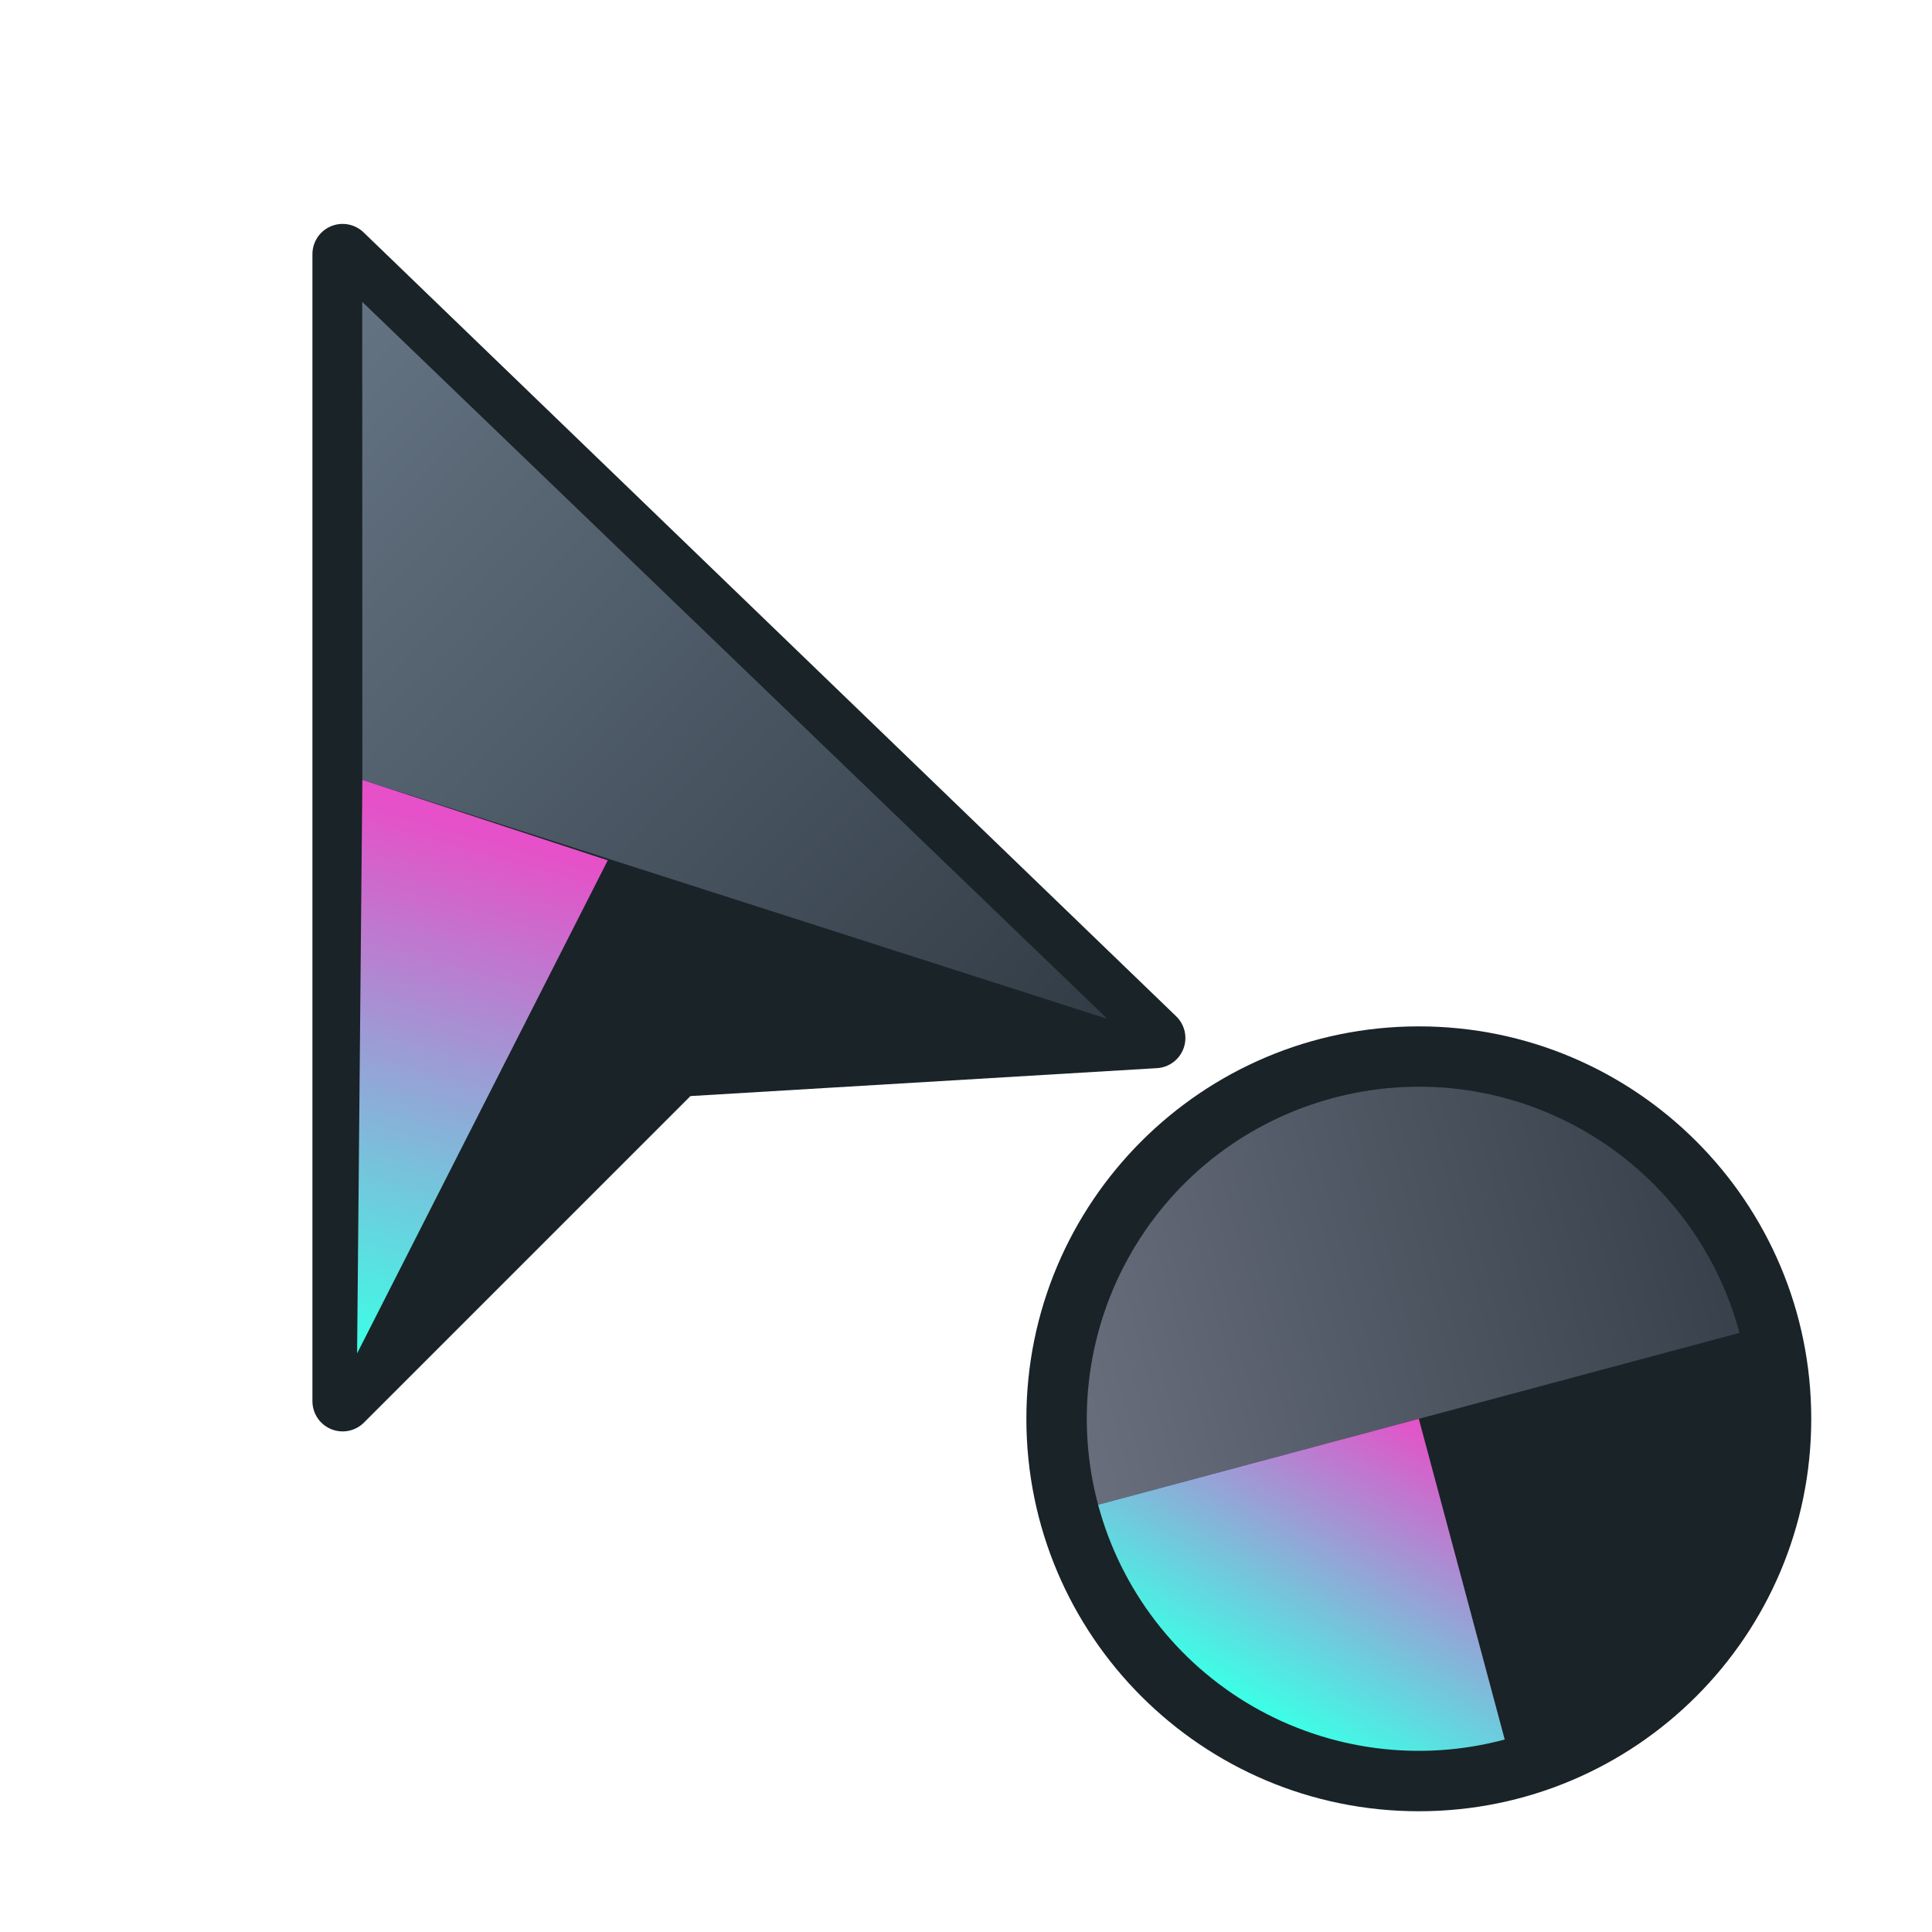
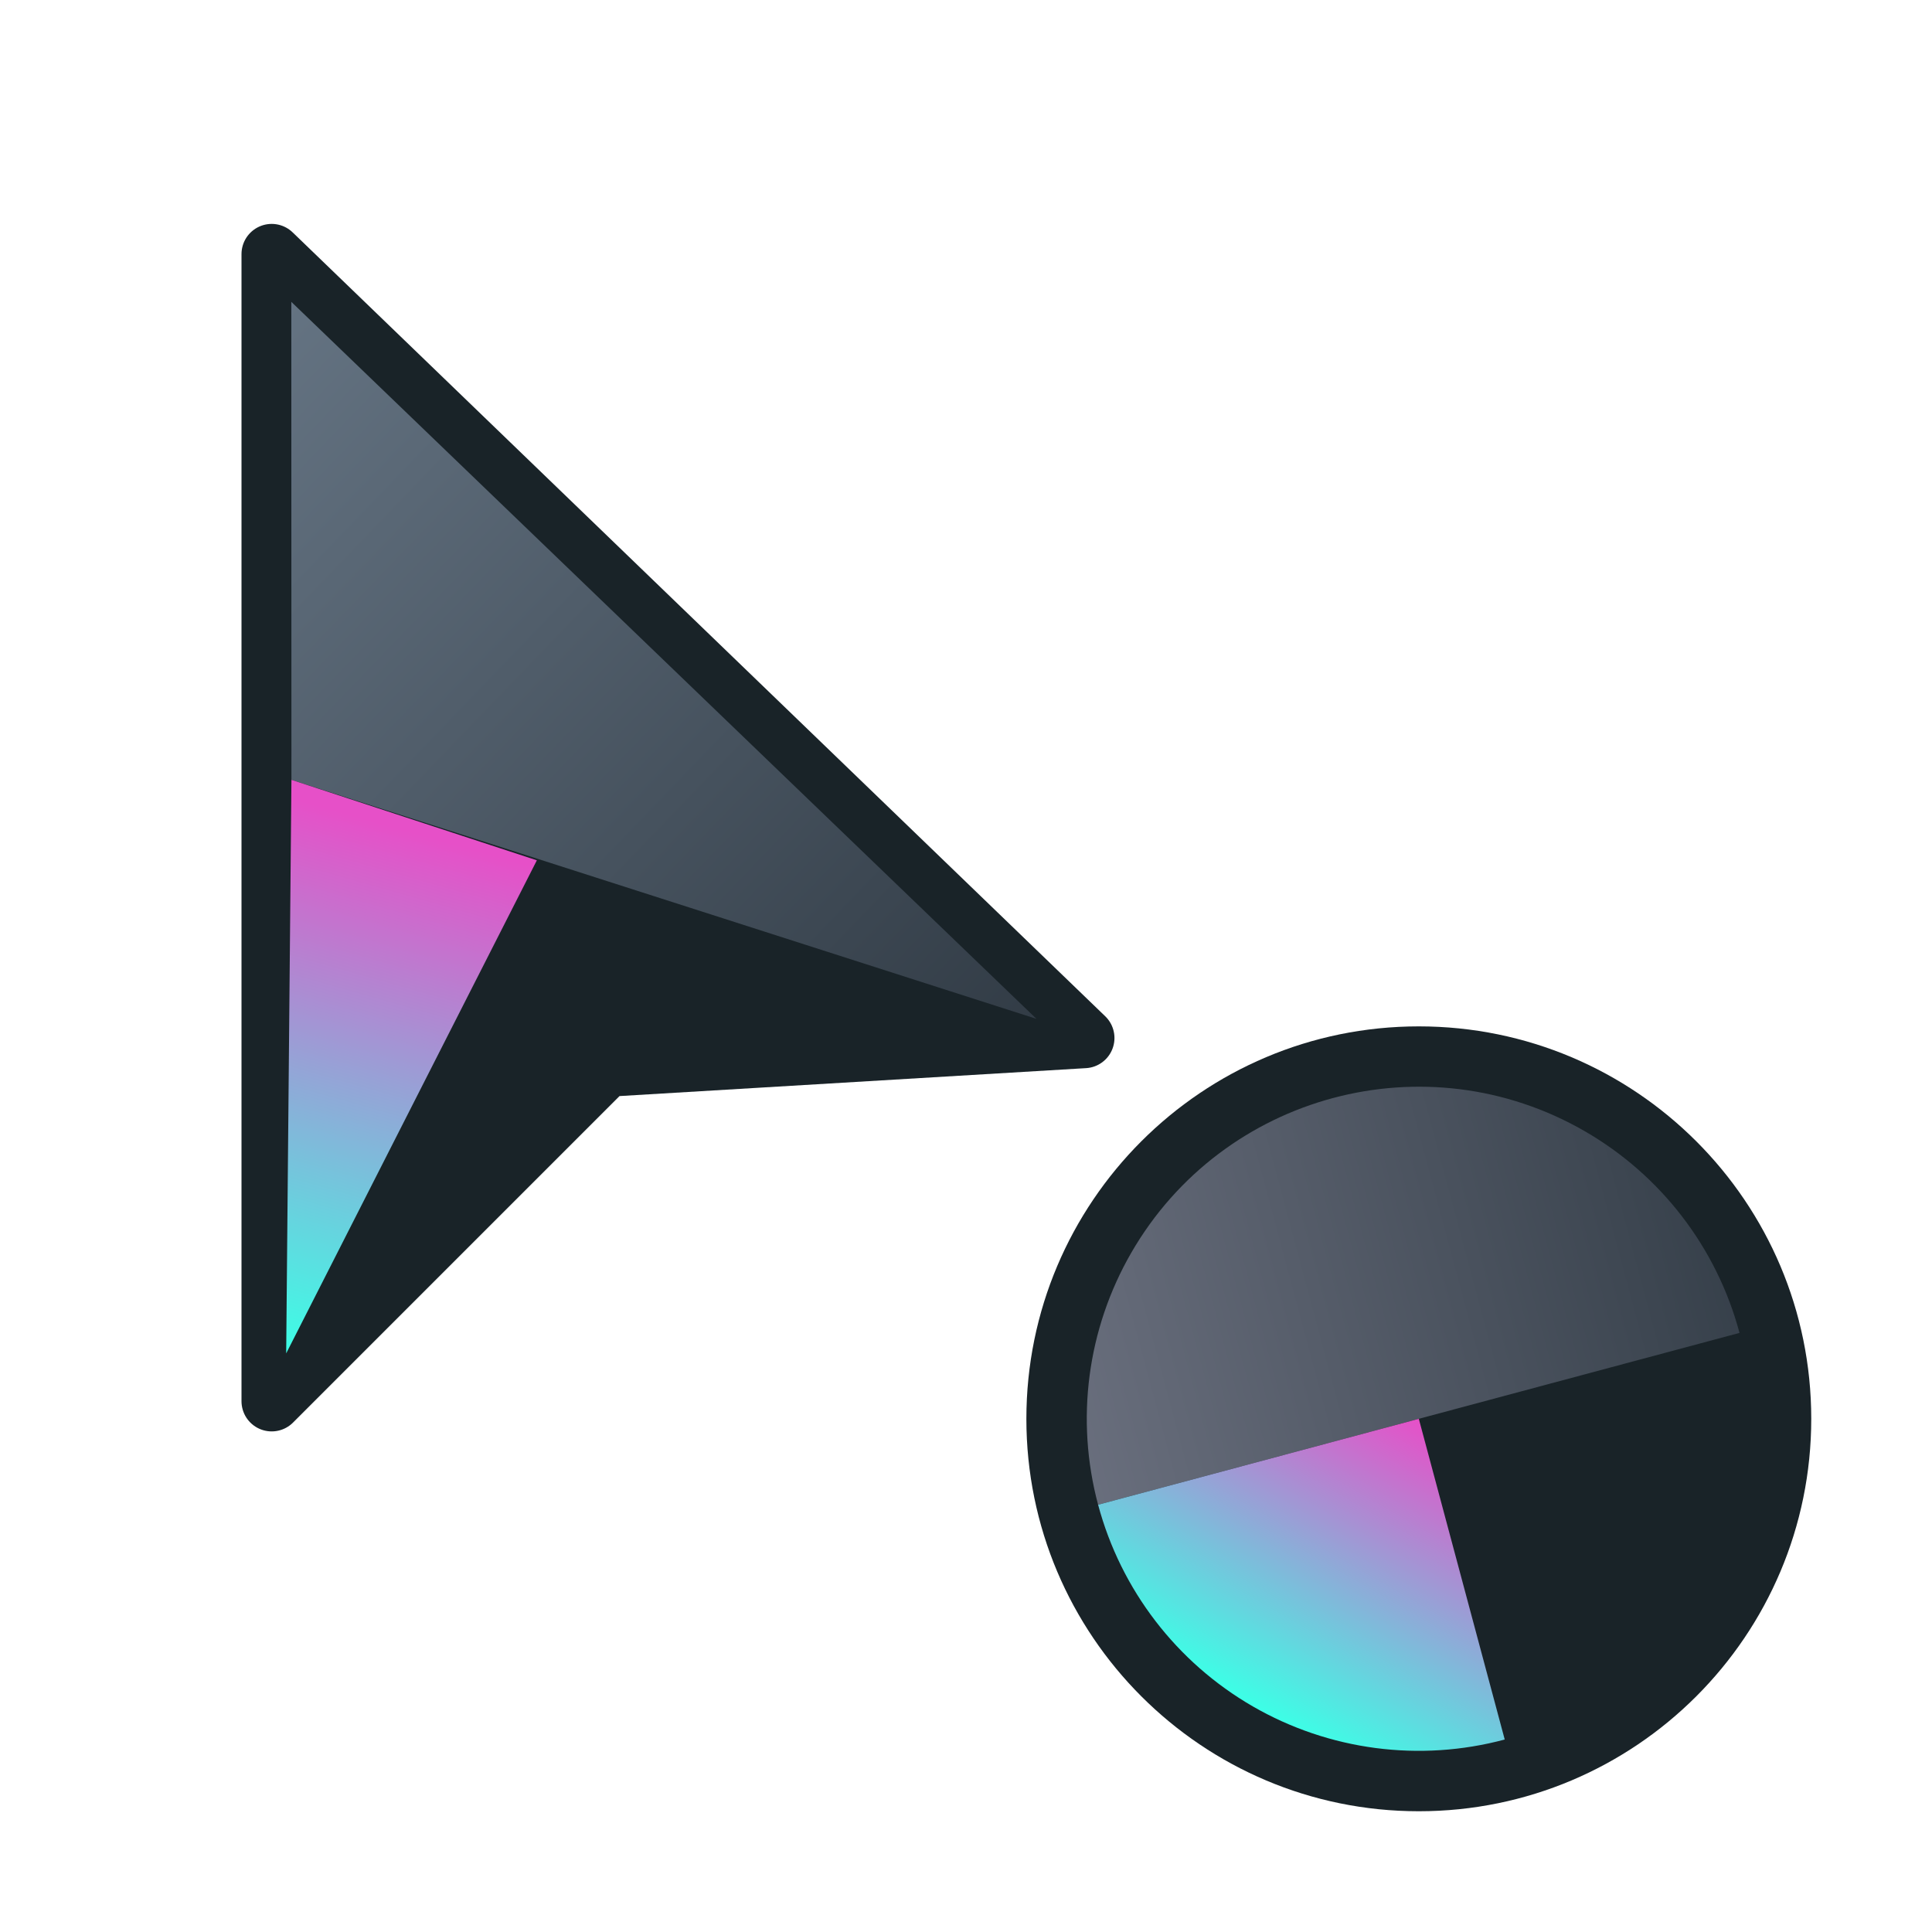
<svg xmlns="http://www.w3.org/2000/svg" xmlns:xlink="http://www.w3.org/1999/xlink" width="32" height="32" version="1.1" viewBox="0 0 32 32" id="svg70">
  <defs id="defs38">
    <filter id="b" x="-.162" y="-.095" width="1.324" height="1.191" color-interpolation-filters="sRGB">
      <feGaussianBlur stdDeviation="0.628" id="feGaussianBlur2" />
    </filter>
    <filter id="h" x="-.12" y="-.12" width="1.24" height="1.24" color-interpolation-filters="sRGB">
      <feGaussianBlur stdDeviation="0.65" id="feGaussianBlur5" />
    </filter>
    <linearGradient id="g" x1="17.871" x2="17.871" y1="7.668" y2="17.893" gradientTransform="matrix(.60764 0 0 .58122 11.1 1033.5)" gradientUnits="userSpaceOnUse">
      <stop stop-color="#FBB114" offset="0" id="stop8" />
      <stop stop-color="#FF9508" offset="1" id="stop10" />
    </linearGradient>
    <linearGradient id="f" x1="23.954" x2="23.954" y1="8.61" y2="19.256" gradientTransform="matrix(.5582 0 0 .6327 11.1 1033.5)" gradientUnits="userSpaceOnUse">
      <stop stop-color="#FF645D" offset="0" id="stop13" />
      <stop stop-color="#FF4332" offset="1" id="stop15" />
    </linearGradient>
    <linearGradient id="e" x1="20.127" x2="20.127" y1="19.205" y2="29.033" gradientTransform="matrix(.65219 0 0 .54152 11.1 1033.5)" gradientUnits="userSpaceOnUse">
      <stop stop-color="#CA70E1" offset="0" id="stop18" />
      <stop stop-color="#B452CB" offset="1" id="stop20" />
    </linearGradient>
    <linearGradient id="d" x1="16.36" x2="16.36" y1="17.893" y2="28.118" gradientTransform="matrix(.60764 0 0 .58122 11.1 1033.5)" gradientUnits="userSpaceOnUse">
      <stop stop-color="#14ADF6" offset="0" id="stop23" />
      <stop stop-color="#1191F4" offset="1" id="stop25" />
    </linearGradient>
    <linearGradient id="c" x1="13.308" x2="13.308" y1="13.619" y2="24.265" gradientTransform="matrix(.5582 0 0 .6327 11.1 1033.5)" gradientUnits="userSpaceOnUse">
      <stop stop-color="#52CF30" offset="0" id="stop28" />
      <stop stop-color="#3BBD1C" offset="1" id="stop30" />
    </linearGradient>
    <linearGradient id="a" x1="11.766" x2="11.766" y1="9.377" y2="19.205" gradientTransform="matrix(.65219 0 0 .54152 11.1 1033.5)" gradientUnits="userSpaceOnUse">
      <stop stop-color="#FFD305" offset="0" id="stop33" />
      <stop stop-color="#FDCF01" offset="1" id="stop35" />
    </linearGradient>
    <linearGradient xlink:href="#linearGradient910" id="linearGradient904" x1="8" y1="5" x2="27" y2="24" gradientUnits="userSpaceOnUse" gradientTransform="matrix(0.25,-0.4330127,0.4330127,0.25,12.57178,26.42817)" />
    <linearGradient id="linearGradient910">
      <stop style="stop-color:#6e7382;stop-opacity:1" offset="0" id="stop906" />
      <stop style="stop-color:#323c46;stop-opacity:1" offset="1" id="stop908" />
    </linearGradient>
    <linearGradient xlink:href="#linearGradient939" id="linearGradient941" x1="-66" y1="1036.362" x2="-55" y2="1036.362" gradientUnits="userSpaceOnUse" gradientTransform="matrix(0.25,-0.4330127,0.4330127,0.25,-411.508,-259.4063)" />
    <linearGradient id="linearGradient939">
      <stop style="stop-color:#3cffe6;stop-opacity:1" offset="0" id="stop935" />
      <stop style="stop-color:#e650c8;stop-opacity:1" offset="1" id="stop937" />
    </linearGradient>
    <linearGradient xlink:href="#linearGradient858" id="linearGradient860" x1="25.72" y1="6.186" x2="38.062" y2="18.062" gradientUnits="userSpaceOnUse" />
    <linearGradient id="linearGradient858">
      <stop style="stop-color:#647382;stop-opacity:1" offset="0" id="stop854" />
      <stop style="stop-color:#323c46;stop-opacity:1" offset="1" id="stop856" />
    </linearGradient>
    <linearGradient xlink:href="#linearGradient939" id="linearGradient852" x1="25.635" y1="23.604" x2="28.062" y2="15.062" gradientUnits="userSpaceOnUse" />
  </defs>
  <circle style="fill:#192328;fill-opacity:1;stroke:none;stroke-width:0.591;stroke-linecap:round;stroke-linejoin:round;paint-order:stroke fill markers" id="path943" cx="23.5" cy="23.5" r="6.5" />
  <circle style="fill:#192328;fill-opacity:1;stroke:none;stroke-width:0.5;stroke-linecap:round;stroke-linejoin:round;paint-order:stroke fill markers" id="path889" cx="-8.602" cy="32.102" r="5.5" transform="rotate(-60)" />
  <path id="path895" style="fill:url(#linearGradient904);fill-opacity:1;stroke:none;stroke-width:0.5;stroke-linecap:round;stroke-linejoin:round;paint-order:stroke fill markers" d="M 18.188,24.923 28.812,22.077 a 5.5,5.5 0 0 0 -2.562,-3.34 5.5,5.5 0 0 0 -7.513,2.013 5.5,5.5 0 0 0 -0.549,4.173 z" />
  <path id="path922" style="fill:url(#linearGradient941);fill-opacity:1;stroke:none;stroke-width:0.5;stroke-linecap:round;stroke-linejoin:round;paint-order:stroke fill markers" d="m 23.5,23.5 -5.312,1.423 a 5.5,5.5 0 0 0 2.562,3.34 5.5,5.5 0 0 0 4.173,0.549 z" />
-   <g id="g901" transform="translate(-19.72027,-1.186422)">
+   <g id="g901" transform="translate(-20.89502,-1.186422)">
    <path style="fill:#192328;fill-opacity:1;stroke:#192328;stroke-width:1;stroke-linecap:butt;stroke-linejoin:round;stroke-miterlimit:4;stroke-dasharray:none;stroke-opacity:1" d="M 25.395,5.395 V 24.395 l 5.542,-5.542 7.917,-0.474 z" id="path884" />
    <path style="fill:url(#linearGradient860);fill-opacity:1;stroke:none;stroke-width:0.792px;stroke-linecap:butt;stroke-linejoin:miter;stroke-opacity:1" d="M 25.72,6.186 38.062,18.062 25.722,14.103 Z" id="path886" />
    <path style="fill:url(#linearGradient852);fill-opacity:1;stroke:none;stroke-width:0.792px;stroke-linecap:butt;stroke-linejoin:miter;stroke-opacity:1" d="m 25.722,14.103 -0.087,9.5 4.152,-8.167 z" id="path888" />
  </g>
</svg>
